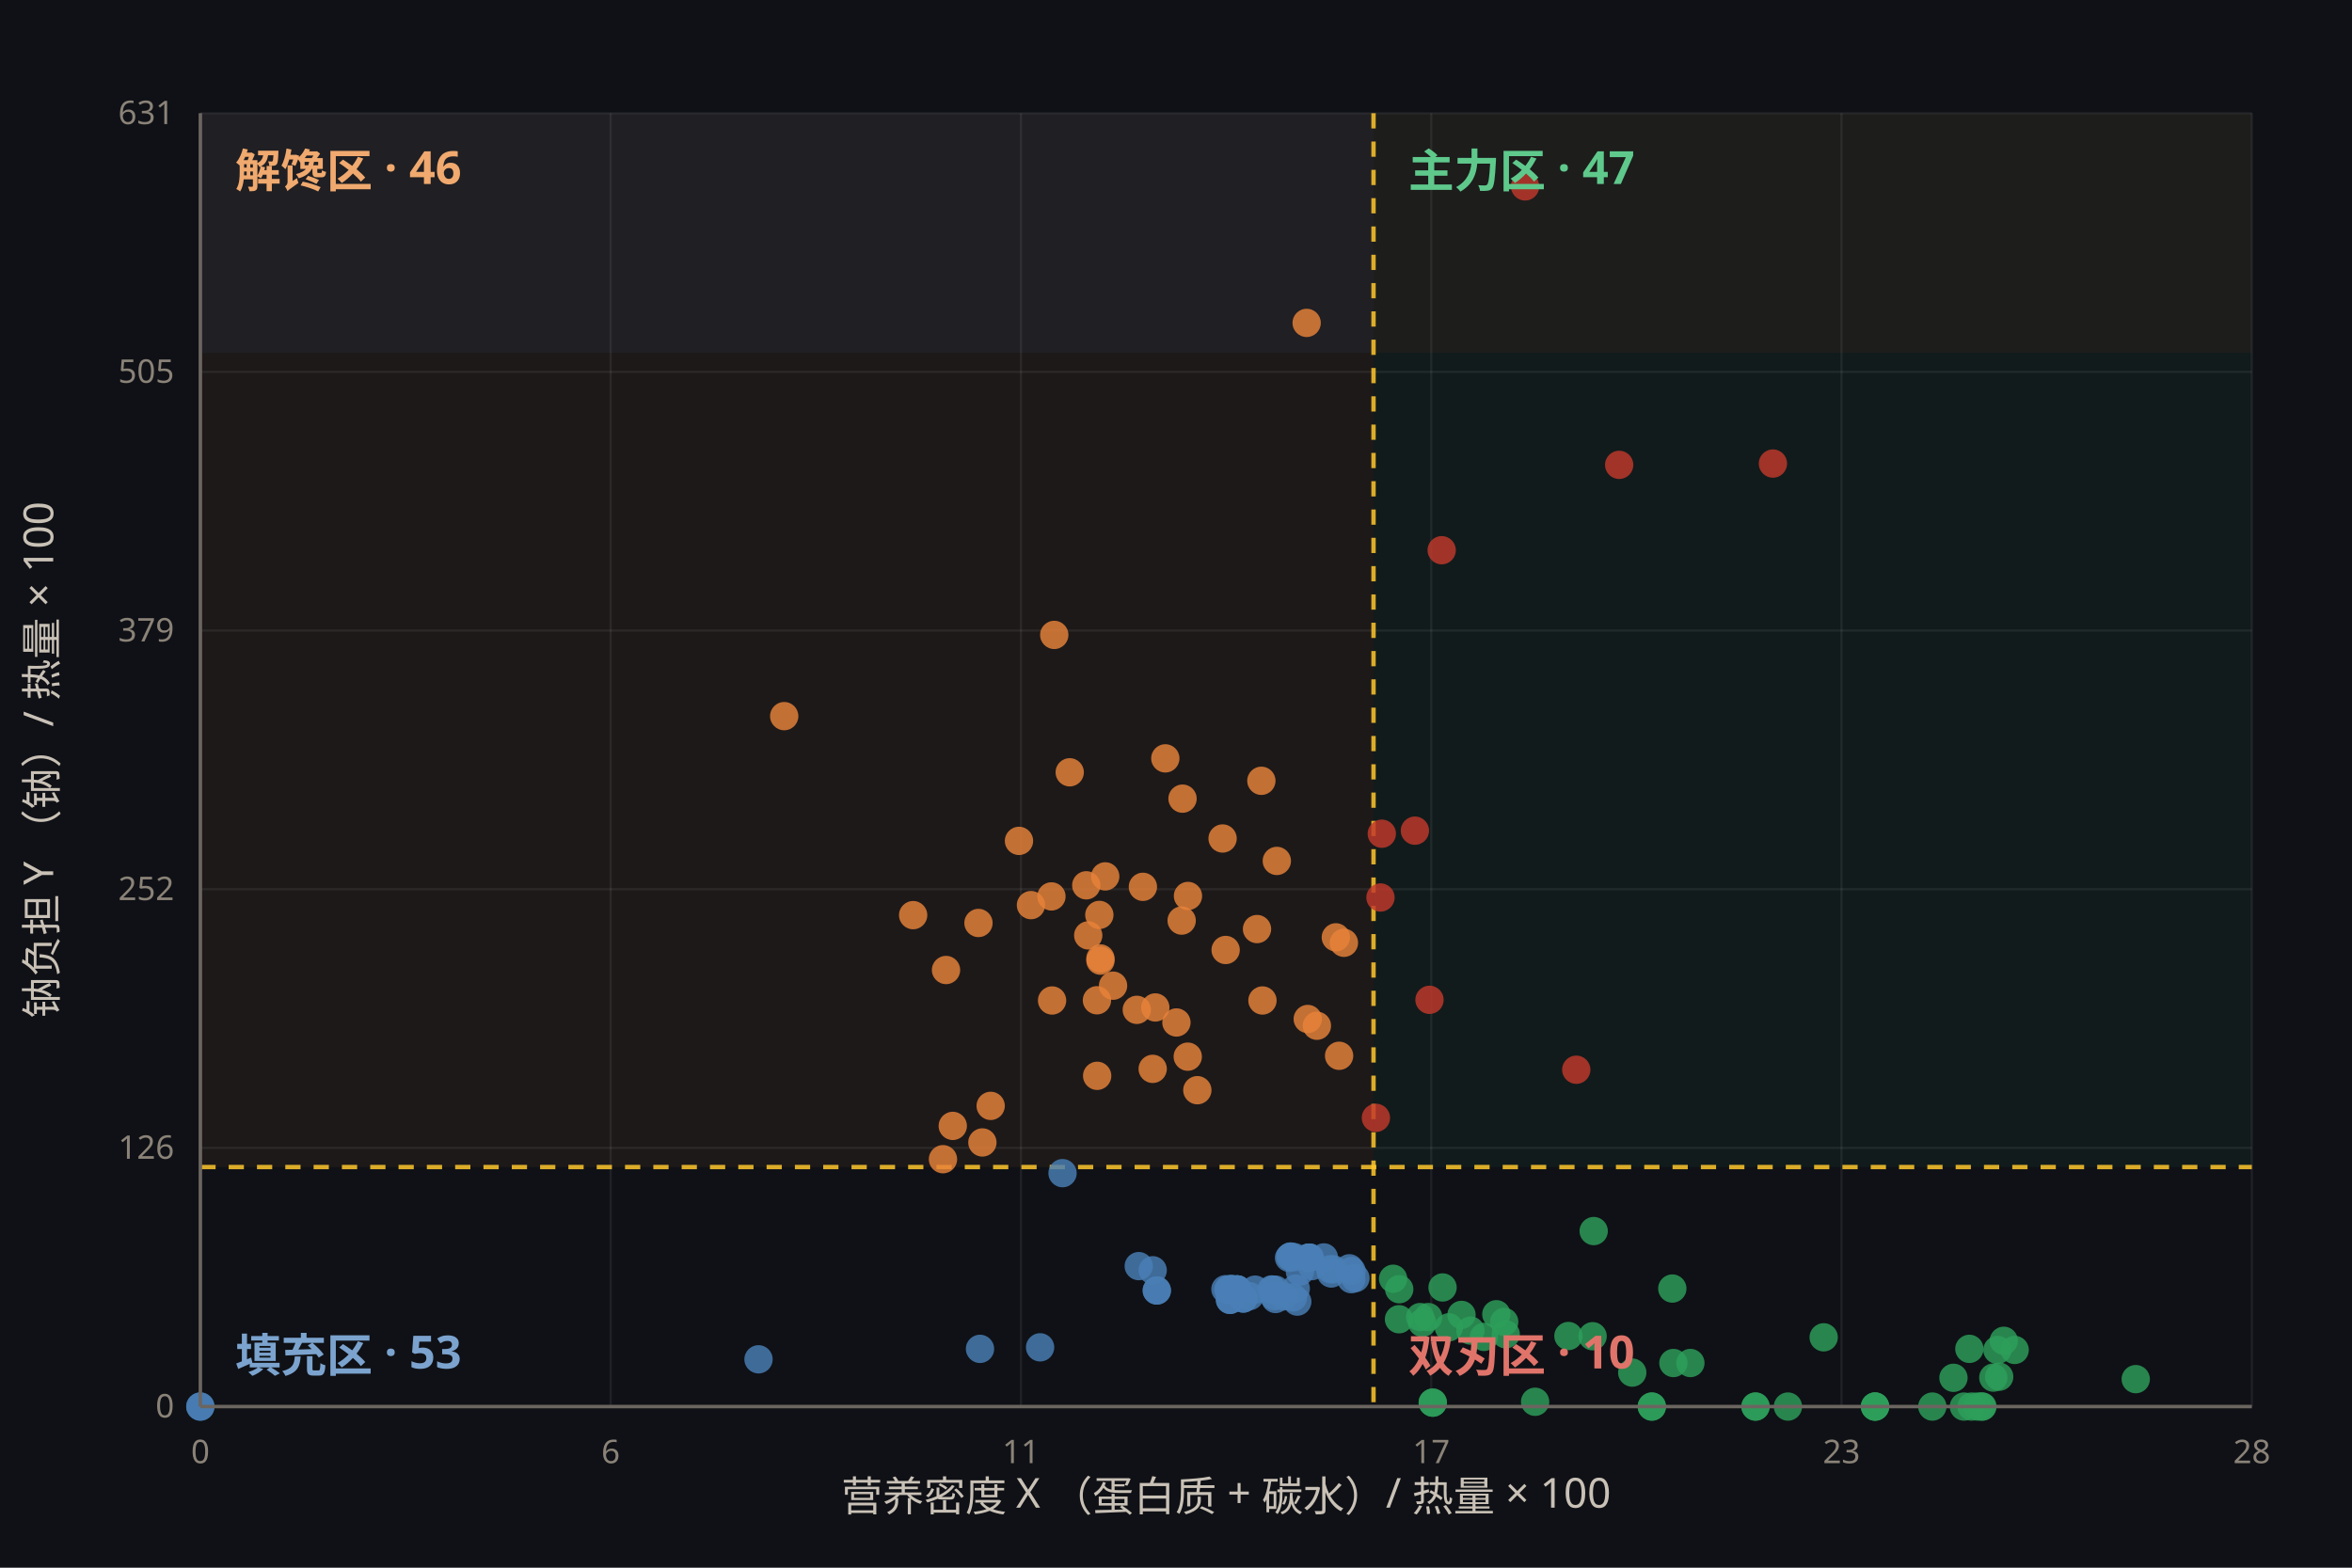
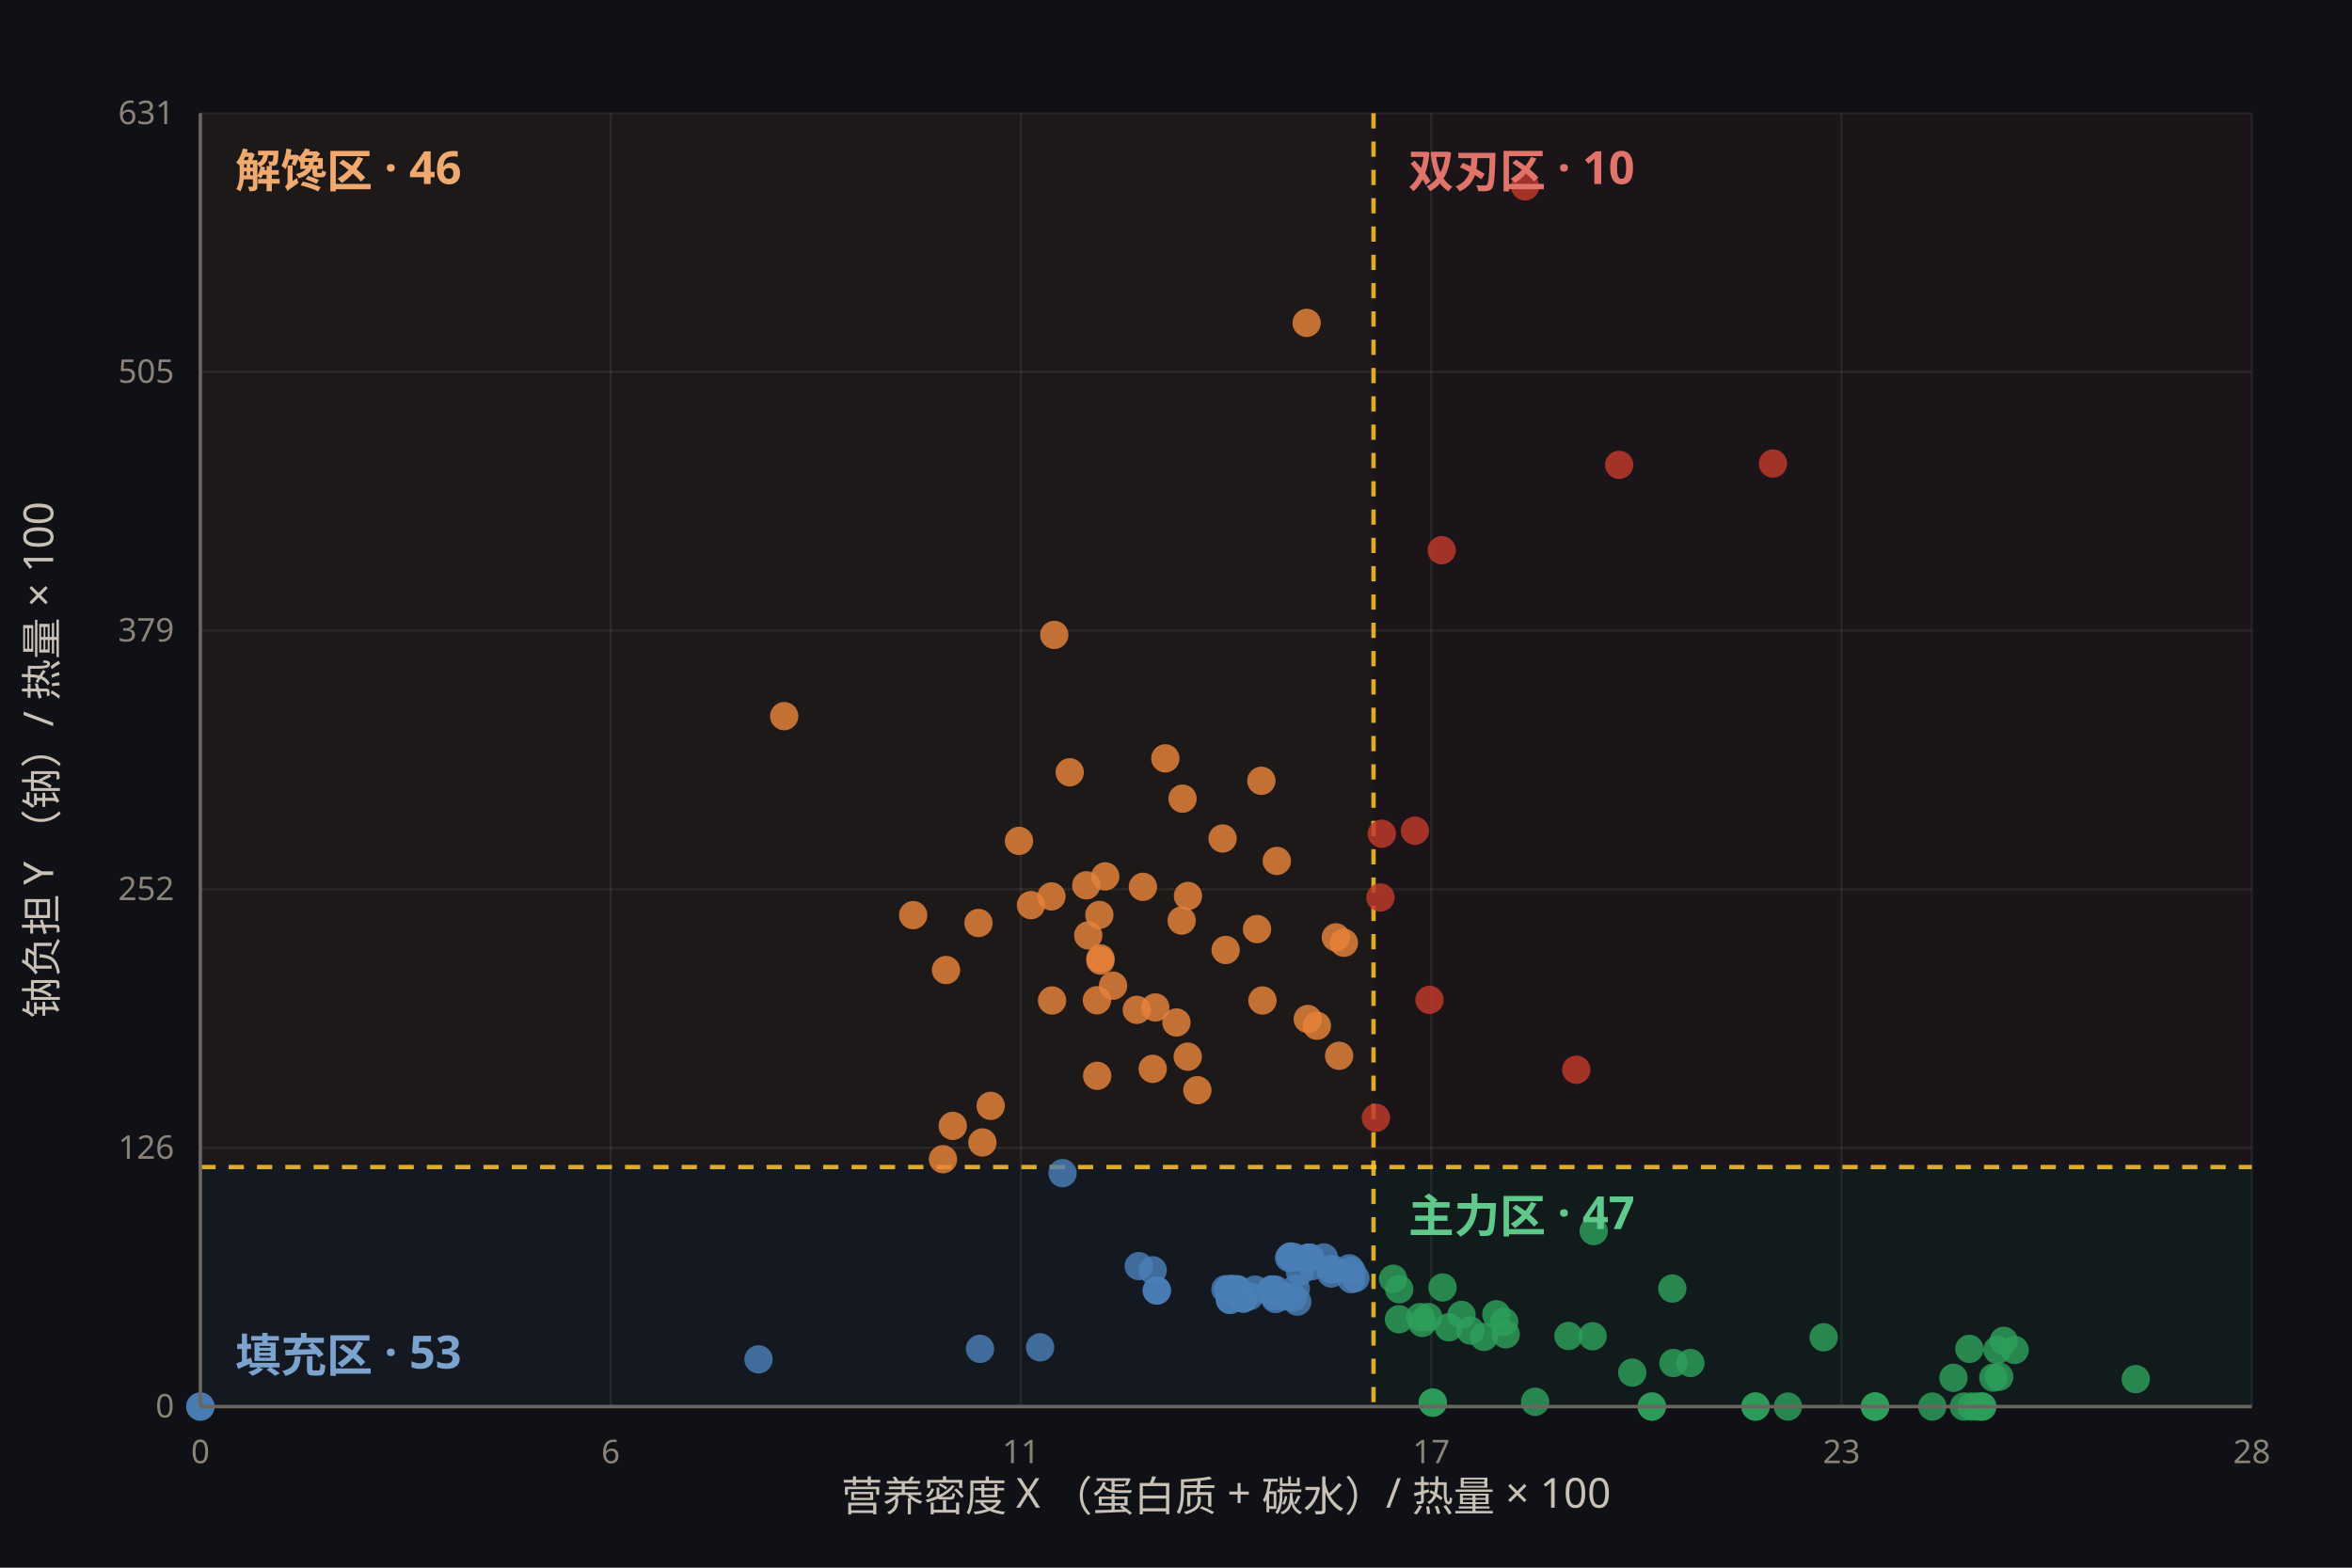
<svg xmlns="http://www.w3.org/2000/svg" width="1080" height="720" viewBox="0 0 1080 720">
  <rect width="1080" height="720" fill="#0f1116" />
-   <rect x="630.7" y="52.0" width="403.3" height="484.0" fill="#2E9E5B" opacity="0.07" />
-   <rect x="630.7" y="52.0" width="403.3" height="110.0" fill="#C0392B" opacity="0.07" />
+   <rect x="630.7" y="536.0" width="403.3" height="110.0" fill="#2E9E5B" opacity="0.07" />
+   <rect x="630.7" y="52.0" width="403.3" height="484.0" fill="#C0392B" opacity="0.07" />
  <rect x="92.0" y="52.0" width="538.7" height="484.0" fill="#E8833A" opacity="0.07" />
-   <rect x="92.0" y="52.0" width="538.7" height="110.0" fill="#4A7FB5" opacity="0.07" />
+   <rect x="92.0" y="536.0" width="538.7" height="110.0" fill="#4A7FB5" opacity="0.07" />
  <line x1="92.0" y1="52" x2="92.0" y2="646" stroke="#ffffff" stroke-opacity="0.07" />
  <line x1="92" y1="52.0" x2="1034" y2="52.0" stroke="#ffffff" stroke-opacity="0.07" />
  <line x1="280.4" y1="52" x2="280.4" y2="646" stroke="#ffffff" stroke-opacity="0.07" />
  <line x1="92" y1="170.8" x2="1034" y2="170.8" stroke="#ffffff" stroke-opacity="0.07" />
  <line x1="468.8" y1="52" x2="468.8" y2="646" stroke="#ffffff" stroke-opacity="0.07" />
  <line x1="92" y1="289.6" x2="1034" y2="289.6" stroke="#ffffff" stroke-opacity="0.07" />
  <line x1="657.2" y1="52" x2="657.2" y2="646" stroke="#ffffff" stroke-opacity="0.07" />
  <line x1="92" y1="408.4" x2="1034" y2="408.4" stroke="#ffffff" stroke-opacity="0.07" />
  <line x1="845.6" y1="52" x2="845.6" y2="646" stroke="#ffffff" stroke-opacity="0.07" />
  <line x1="92" y1="527.2" x2="1034" y2="527.2" stroke="#ffffff" stroke-opacity="0.07" />
  <line x1="1034.0" y1="52" x2="1034.0" y2="646" stroke="#ffffff" stroke-opacity="0.07" />
  <line x1="92" y1="646.0" x2="1034" y2="646.0" stroke="#ffffff" stroke-opacity="0.07" />
  <line x1="630.7" y1="52" x2="630.7" y2="646" stroke="#ffc72c" stroke-width="2" stroke-dasharray="7 6" opacity="0.85" />
  <line x1="92" y1="536.0" x2="1034" y2="536.0" stroke="#ffc72c" stroke-width="2" stroke-dasharray="7 6" opacity="0.85" />
  <circle cx="524.8" cy="407.3" r="6.5" fill="#E8833A" fill-opacity="0.82" />
  <circle cx="505.3" cy="440.2" r="6.5" fill="#E8833A" fill-opacity="0.82" />
  <circle cx="604.7" cy="471.1" r="6.5" fill="#E8833A" fill-opacity="0.82" />
  <circle cx="577.2" cy="426.7" r="6.5" fill="#E8833A" fill-opacity="0.82" />
  <circle cx="576.3" cy="592.3" r="6.5" fill="#4A7FB5" fill-opacity="0.82" />
  <circle cx="584.4" cy="592.3" r="6.5" fill="#4A7FB5" fill-opacity="0.82" />
  <circle cx="583.9" cy="592.2" r="6.5" fill="#4A7FB5" fill-opacity="0.82" />
  <circle cx="595.0" cy="591.8" r="6.5" fill="#4A7FB5" fill-opacity="0.82" />
  <circle cx="665.3" cy="609.6" r="6.5" fill="#2E9E5B" fill-opacity="0.82" />
  <circle cx="483.1" cy="459.5" r="6.5" fill="#E8833A" fill-opacity="0.82" />
  <circle cx="704.9" cy="643.8" r="6.5" fill="#2E9E5B" fill-opacity="0.82" />
  <circle cx="657.9" cy="644.2" r="6.5" fill="#2E9E5B" fill-opacity="0.82" />
  <circle cx="419.3" cy="420.3" r="6.5" fill="#E8833A" fill-opacity="0.82" />
  <circle cx="671.1" cy="603.9" r="6.5" fill="#2E9E5B" fill-opacity="0.82" />
  <circle cx="731.3" cy="613.7" r="6.5" fill="#2E9E5B" fill-opacity="0.82" />
  <circle cx="655.8" cy="604.9" r="6.5" fill="#2E9E5B" fill-opacity="0.82" />
  <circle cx="690.7" cy="607.1" r="6.5" fill="#2E9E5B" fill-opacity="0.82" />
  <circle cx="522.9" cy="581.5" r="6.5" fill="#4A7FB5" fill-opacity="0.82" />
  <circle cx="529.3" cy="583.4" r="6.5" fill="#4A7FB5" fill-opacity="0.82" />
  <circle cx="562.8" cy="436.3" r="6.5" fill="#E8833A" fill-opacity="0.82" />
  <circle cx="633.9" cy="412.2" r="6.5" fill="#C0392B" fill-opacity="0.82" />
  <circle cx="561.4" cy="385.1" r="6.5" fill="#E8833A" fill-opacity="0.82" />
  <circle cx="613.4" cy="430.5" r="6.5" fill="#E8833A" fill-opacity="0.82" />
  <circle cx="542.6" cy="422.8" r="6.5" fill="#E8833A" fill-opacity="0.82" />
  <circle cx="579.7" cy="459.5" r="6.5" fill="#E8833A" fill-opacity="0.82" />
  <circle cx="614.9" cy="484.9" r="6.5" fill="#E8833A" fill-opacity="0.82" />
  <circle cx="545.5" cy="411.5" r="6.5" fill="#E8833A" fill-opacity="0.82" />
  <circle cx="586.3" cy="395.4" r="6.5" fill="#E8833A" fill-opacity="0.82" />
  <circle cx="540.2" cy="469.6" r="6.5" fill="#E8833A" fill-opacity="0.82" />
  <circle cx="529.3" cy="490.9" r="6.5" fill="#E8833A" fill-opacity="0.82" />
  <circle cx="908.1" cy="646.0" r="6.5" fill="#2E9E5B" fill-opacity="0.82" />
  <circle cx="910.3" cy="646.0" r="6.5" fill="#2E9E5B" fill-opacity="0.82" />
  <circle cx="901.8" cy="646.0" r="6.5" fill="#2E9E5B" fill-opacity="0.82" />
  <circle cx="917.2" cy="620.0" r="6.5" fill="#2E9E5B" fill-opacity="0.82" />
  <circle cx="904.3" cy="619.5" r="6.5" fill="#2E9E5B" fill-opacity="0.82" />
  <circle cx="925.1" cy="620.0" r="6.5" fill="#2E9E5B" fill-opacity="0.82" />
  <circle cx="348.3" cy="624.3" r="6.5" fill="#4A7FB5" fill-opacity="0.82" />
  <circle cx="980.7" cy="633.4" r="6.5" fill="#2E9E5B" fill-opacity="0.82" />
  <circle cx="92.0" cy="646.0" r="6.5" fill="#4A7FB5" fill-opacity="0.82" />
  <circle cx="731.8" cy="565.4" r="6.5" fill="#2E9E5B" fill-opacity="0.82" />
  <circle cx="531.2" cy="592.7" r="6.5" fill="#4A7FB5" fill-opacity="0.82" />
  <circle cx="837.4" cy="614.2" r="6.5" fill="#2E9E5B" fill-opacity="0.82" />
  <circle cx="861.0" cy="646.0" r="6.5" fill="#2E9E5B" fill-opacity="0.82" />
  <circle cx="507.5" cy="402.5" r="6.5" fill="#E8833A" fill-opacity="0.82" />
  <circle cx="918.0" cy="632.3" r="6.5" fill="#2E9E5B" fill-opacity="0.82" />
  <circle cx="897.0" cy="632.8" r="6.5" fill="#2E9E5B" fill-opacity="0.82" />
  <circle cx="915.3" cy="632.7" r="6.5" fill="#2E9E5B" fill-opacity="0.82" />
  <circle cx="434.4" cy="445.5" r="6.5" fill="#E8833A" fill-opacity="0.82" />
  <circle cx="487.9" cy="538.8" r="6.5" fill="#4A7FB5" fill-opacity="0.82" />
  <circle cx="887.3" cy="646.0" r="6.5" fill="#2E9E5B" fill-opacity="0.82" />
  <circle cx="656.4" cy="459.2" r="6.5" fill="#C0392B" fill-opacity="0.82" />
  <circle cx="503.7" cy="459.4" r="6.5" fill="#E8833A" fill-opacity="0.82" />
  <circle cx="657.9" cy="644.2" r="6.5" fill="#2E9E5B" fill-opacity="0.82" />
  <circle cx="531.2" cy="592.7" r="6.5" fill="#4A7FB5" fill-opacity="0.82" />
  <circle cx="821.0" cy="646.0" r="6.5" fill="#2E9E5B" fill-opacity="0.82" />
  <circle cx="511.1" cy="452.7" r="6.5" fill="#E8833A" fill-opacity="0.82" />
  <circle cx="600.5" cy="468.0" r="6.5" fill="#E8833A" fill-opacity="0.82" />
  <circle cx="723.8" cy="491.3" r="6.5" fill="#C0392B" fill-opacity="0.82" />
  <circle cx="454.9" cy="507.9" r="6.5" fill="#E8833A" fill-opacity="0.82" />
  <circle cx="451.1" cy="524.7" r="6.5" fill="#E8833A" fill-opacity="0.82" />
  <circle cx="749.5" cy="630.4" r="6.5" fill="#2E9E5B" fill-opacity="0.82" />
  <circle cx="743.5" cy="213.5" r="6.5" fill="#C0392B" fill-opacity="0.82" />
  <circle cx="814.1" cy="212.9" r="6.5" fill="#C0392B" fill-opacity="0.82" />
  <circle cx="503.8" cy="494.1" r="6.5" fill="#E8833A" fill-opacity="0.82" />
  <circle cx="767.9" cy="591.8" r="6.5" fill="#2E9E5B" fill-opacity="0.82" />
  <circle cx="477.6" cy="618.8" r="6.5" fill="#4A7FB5" fill-opacity="0.82" />
  <circle cx="437.5" cy="517.1" r="6.5" fill="#E8833A" fill-opacity="0.82" />
  <circle cx="433.0" cy="532.4" r="6.5" fill="#E8833A" fill-opacity="0.82" />
  <circle cx="504.8" cy="420.2" r="6.5" fill="#E8833A" fill-opacity="0.82" />
  <circle cx="467.9" cy="386.2" r="6.5" fill="#E8833A" fill-opacity="0.82" />
  <circle cx="360.1" cy="328.9" r="6.5" fill="#E8833A" fill-opacity="0.82" />
  <circle cx="499.7" cy="429.6" r="6.5" fill="#E8833A" fill-opacity="0.82" />
  <circle cx="473.4" cy="415.7" r="6.5" fill="#E8833A" fill-opacity="0.82" />
  <circle cx="920.1" cy="615.8" r="6.5" fill="#2E9E5B" fill-opacity="0.82" />
  <circle cx="768.4" cy="626.0" r="6.5" fill="#2E9E5B" fill-opacity="0.82" />
  <circle cx="776.2" cy="626.0" r="6.5" fill="#2E9E5B" fill-opacity="0.82" />
  <circle cx="639.7" cy="587.3" r="6.5" fill="#2E9E5B" fill-opacity="0.82" />
  <circle cx="662.4" cy="591.3" r="6.5" fill="#2E9E5B" fill-opacity="0.82" />
  <circle cx="612.3" cy="583.0" r="6.5" fill="#4A7FB5" fill-opacity="0.82" />
  <circle cx="620.5" cy="587.5" r="6.5" fill="#4A7FB5" fill-opacity="0.82" />
  <circle cx="622.4" cy="587.0" r="6.5" fill="#4A7FB5" fill-opacity="0.82" />
  <circle cx="642.5" cy="592.1" r="6.5" fill="#2E9E5B" fill-opacity="0.82" />
  <circle cx="565.4" cy="592.0" r="6.5" fill="#4A7FB5" fill-opacity="0.82" />
  <circle cx="564.1" cy="592.3" r="6.5" fill="#4A7FB5" fill-opacity="0.82" />
  <circle cx="568.1" cy="592.2" r="6.5" fill="#4A7FB5" fill-opacity="0.82" />
  <circle cx="568.1" cy="592.2" r="6.5" fill="#4A7FB5" fill-opacity="0.82" />
  <circle cx="562.7" cy="592.1" r="6.5" fill="#4A7FB5" fill-opacity="0.82" />
  <circle cx="568.1" cy="592.2" r="6.5" fill="#4A7FB5" fill-opacity="0.82" />
  <circle cx="564.8" cy="597.0" r="6.5" fill="#4A7FB5" fill-opacity="0.82" />
  <circle cx="585.7" cy="596.6" r="6.5" fill="#4A7FB5" fill-opacity="0.82" />
  <circle cx="595.7" cy="597.8" r="6.5" fill="#4A7FB5" fill-opacity="0.82" />
  <circle cx="593.7" cy="595.9" r="6.5" fill="#4A7FB5" fill-opacity="0.82" />
  <circle cx="573.8" cy="595.3" r="6.5" fill="#4A7FB5" fill-opacity="0.82" />
  <circle cx="589.4" cy="595.4" r="6.5" fill="#4A7FB5" fill-opacity="0.82" />
  <circle cx="596.9" cy="584.0" r="6.5" fill="#4A7FB5" fill-opacity="0.82" />
  <circle cx="620.6" cy="583.7" r="6.5" fill="#4A7FB5" fill-opacity="0.82" />
  <circle cx="611.3" cy="584.9" r="6.5" fill="#4A7FB5" fill-opacity="0.82" />
  <circle cx="610.8" cy="582.9" r="6.5" fill="#4A7FB5" fill-opacity="0.82" />
  <circle cx="602.4" cy="581.5" r="6.5" fill="#4A7FB5" fill-opacity="0.82" />
  <circle cx="619.6" cy="582.5" r="6.5" fill="#4A7FB5" fill-opacity="0.82" />
  <circle cx="861.0" cy="646.0" r="6.5" fill="#2E9E5B" fill-opacity="0.82" />
  <circle cx="806.1" cy="646.0" r="6.5" fill="#2E9E5B" fill-opacity="0.82" />
  <circle cx="758.5" cy="646.0" r="6.5" fill="#2E9E5B" fill-opacity="0.82" />
  <circle cx="861.0" cy="646.0" r="6.5" fill="#2E9E5B" fill-opacity="0.82" />
  <circle cx="806.1" cy="646.0" r="6.5" fill="#2E9E5B" fill-opacity="0.82" />
  <circle cx="758.5" cy="646.0" r="6.5" fill="#2E9E5B" fill-opacity="0.82" />
  <circle cx="564.8" cy="597.0" r="6.5" fill="#4A7FB5" fill-opacity="0.82" />
  <circle cx="570.9" cy="596.4" r="6.5" fill="#4A7FB5" fill-opacity="0.82" />
  <circle cx="570.9" cy="596.4" r="6.5" fill="#4A7FB5" fill-opacity="0.82" />
  <circle cx="585.1" cy="595.3" r="6.5" fill="#4A7FB5" fill-opacity="0.82" />
  <circle cx="591.9" cy="577.7" r="6.5" fill="#4A7FB5" fill-opacity="0.82" />
  <circle cx="600.8" cy="577.7" r="6.5" fill="#4A7FB5" fill-opacity="0.82" />
  <circle cx="594.4" cy="577.4" r="6.5" fill="#4A7FB5" fill-opacity="0.82" />
  <circle cx="607.9" cy="577.5" r="6.5" fill="#4A7FB5" fill-opacity="0.82" />
  <circle cx="600.8" cy="577.7" r="6.5" fill="#4A7FB5" fill-opacity="0.82" />
  <circle cx="601.4" cy="577.6" r="6.5" fill="#4A7FB5" fill-opacity="0.82" />
  <circle cx="592.6" cy="577.1" r="6.5" fill="#4A7FB5" fill-opacity="0.82" />
  <circle cx="600.8" cy="577.7" r="6.5" fill="#4A7FB5" fill-opacity="0.82" />
  <circle cx="653.1" cy="607.6" r="6.5" fill="#2E9E5B" fill-opacity="0.82" />
  <circle cx="675.2" cy="611.1" r="6.5" fill="#2E9E5B" fill-opacity="0.82" />
  <circle cx="652.1" cy="604.9" r="6.5" fill="#2E9E5B" fill-opacity="0.82" />
  <circle cx="642.4" cy="605.9" r="6.5" fill="#2E9E5B" fill-opacity="0.82" />
  <circle cx="585.7" cy="592.3" r="6.5" fill="#4A7FB5" fill-opacity="0.82" />
  <circle cx="568.1" cy="592.2" r="6.5" fill="#4A7FB5" fill-opacity="0.82" />
  <circle cx="565.4" cy="592.0" r="6.5" fill="#4A7FB5" fill-opacity="0.82" />
  <circle cx="564.1" cy="592.3" r="6.5" fill="#4A7FB5" fill-opacity="0.82" />
  <circle cx="92.0" cy="646.0" r="6.5" fill="#4A7FB5" fill-opacity="0.82" />
  <circle cx="681.4" cy="614.0" r="6.5" fill="#2E9E5B" fill-opacity="0.82" />
  <circle cx="691.4" cy="612.8" r="6.5" fill="#2E9E5B" fill-opacity="0.82" />
  <circle cx="601.4" cy="577.6" r="6.5" fill="#4A7FB5" fill-opacity="0.82" />
  <circle cx="592.6" cy="577.1" r="6.5" fill="#4A7FB5" fill-opacity="0.82" />
  <circle cx="450.0" cy="619.5" r="6.5" fill="#4A7FB5" fill-opacity="0.82" />
  <circle cx="545.4" cy="485.3" r="6.5" fill="#E8833A" fill-opacity="0.82" />
  <circle cx="449.3" cy="423.9" r="6.5" fill="#E8833A" fill-opacity="0.82" />
  <circle cx="498.8" cy="406.6" r="6.5" fill="#E8833A" fill-opacity="0.82" />
  <circle cx="522.0" cy="463.8" r="6.5" fill="#E8833A" fill-opacity="0.82" />
  <circle cx="543.0" cy="366.8" r="6.5" fill="#E8833A" fill-opacity="0.82" />
  <circle cx="579.2" cy="358.6" r="6.5" fill="#E8833A" fill-opacity="0.82" />
  <circle cx="491.2" cy="354.7" r="6.5" fill="#E8833A" fill-opacity="0.82" />
  <circle cx="662.0" cy="252.7" r="6.5" fill="#C0392B" fill-opacity="0.82" />
  <circle cx="535.1" cy="348.3" r="6.5" fill="#E8833A" fill-opacity="0.82" />
  <circle cx="649.7" cy="381.5" r="6.5" fill="#C0392B" fill-opacity="0.82" />
  <circle cx="617.1" cy="433.0" r="6.5" fill="#E8833A" fill-opacity="0.82" />
  <circle cx="631.8" cy="513.4" r="6.5" fill="#C0392B" fill-opacity="0.82" />
  <circle cx="482.8" cy="411.7" r="6.5" fill="#E8833A" fill-opacity="0.82" />
  <circle cx="549.8" cy="500.7" r="6.5" fill="#E8833A" fill-opacity="0.82" />
  <circle cx="634.5" cy="382.9" r="6.5" fill="#C0392B" fill-opacity="0.82" />
  <circle cx="687.1" cy="603.6" r="6.5" fill="#2E9E5B" fill-opacity="0.82" />
  <circle cx="720.2" cy="613.6" r="6.5" fill="#2E9E5B" fill-opacity="0.82" />
  <circle cx="530.5" cy="462.7" r="6.5" fill="#E8833A" fill-opacity="0.82" />
  <circle cx="505.3" cy="441.2" r="6.5" fill="#E8833A" fill-opacity="0.82" />
  <circle cx="910.0" cy="646.0" r="6.5" fill="#2E9E5B" fill-opacity="0.82" />
  <circle cx="905.3" cy="646.0" r="6.5" fill="#2E9E5B" fill-opacity="0.82" />
  <circle cx="600.0" cy="148.3" r="6.5" fill="#E8833A" fill-opacity="0.82" />
  <circle cx="700.3" cy="85.6" r="6.5" fill="#C0392B" fill-opacity="0.82" />
  <circle cx="484.1" cy="291.6" r="6.5" fill="#E8833A" fill-opacity="0.82" />
  <line x1="92" y1="646" x2="1034" y2="646" stroke="#6b6560" stroke-width="1.6" />
  <line x1="92" y1="52" x2="92" y2="646" stroke="#6b6560" stroke-width="1.6" />
  <text x="92.0" y="672" fill="#8b8378" font-size="15" text-anchor="middle" font-family="sans-serif">0</text>
  <text x="80" y="57.0" fill="#8b8378" font-size="15" text-anchor="end" font-family="sans-serif">631</text>
  <text x="280.4" y="672" fill="#8b8378" font-size="15" text-anchor="middle" font-family="sans-serif">6</text>
  <text x="80" y="175.8" fill="#8b8378" font-size="15" text-anchor="end" font-family="sans-serif">505</text>
  <text x="468.8" y="672" fill="#8b8378" font-size="15" text-anchor="middle" font-family="sans-serif">11</text>
  <text x="80" y="294.6" fill="#8b8378" font-size="15" text-anchor="end" font-family="sans-serif">379</text>
  <text x="657.2" y="672" fill="#8b8378" font-size="15" text-anchor="middle" font-family="sans-serif">17</text>
  <text x="80" y="413.4" fill="#8b8378" font-size="15" text-anchor="end" font-family="sans-serif">252</text>
  <text x="845.6" y="672" fill="#8b8378" font-size="15" text-anchor="middle" font-family="sans-serif">23</text>
  <text x="80" y="532.2" fill="#8b8378" font-size="15" text-anchor="end" font-family="sans-serif">126</text>
  <text x="1034.0" y="672" fill="#8b8378" font-size="15" text-anchor="middle" font-family="sans-serif">28</text>
  <text x="80" y="651.0" fill="#8b8378" font-size="15" text-anchor="end" font-family="sans-serif">0</text>
  <text x="563.0" y="694" fill="#c9c1b6" font-size="19" text-anchor="middle" font-family="PingFang SC,Microsoft YaHei,sans-serif">营养密度 X （蛋白质 + 碳水）/ 热量 × 100</text>
  <text x="26" y="349.0" fill="#c9c1b6" font-size="19" text-anchor="middle" transform="rotate(-90 26 349.0)" font-family="PingFang SC,Microsoft YaHei,sans-serif">钠负担 Y （钠）/ 热量 × 100</text>
-   <text x="646.7" y="86.0" fill="#5FC98C" font-size="21" font-weight="700" font-family="PingFang SC,Microsoft YaHei,sans-serif">主力区 · 47</text>
-   <text x="646.7" y="630.0" fill="#E0746A" font-size="21" font-weight="700" font-family="PingFang SC,Microsoft YaHei,sans-serif">双刃区 · 10</text>
+   <text x="646.7" y="566.0" fill="#5FC98C" font-size="21" font-weight="700" font-family="PingFang SC,Microsoft YaHei,sans-serif">主力区 · 47</text>
+   <text x="646.7" y="86.0" fill="#E0746A" font-size="21" font-weight="700" font-family="PingFang SC,Microsoft YaHei,sans-serif">双刃区 · 10</text>
  <text x="108.0" y="86.0" fill="#F0A96E" font-size="21" font-weight="700" font-family="PingFang SC,Microsoft YaHei,sans-serif">解馋区 · 46</text>
  <text x="108.0" y="630.0" fill="#7BA3CE" font-size="21" font-weight="700" font-family="PingFang SC,Microsoft YaHei,sans-serif">填充区 · 53</text>
</svg>
